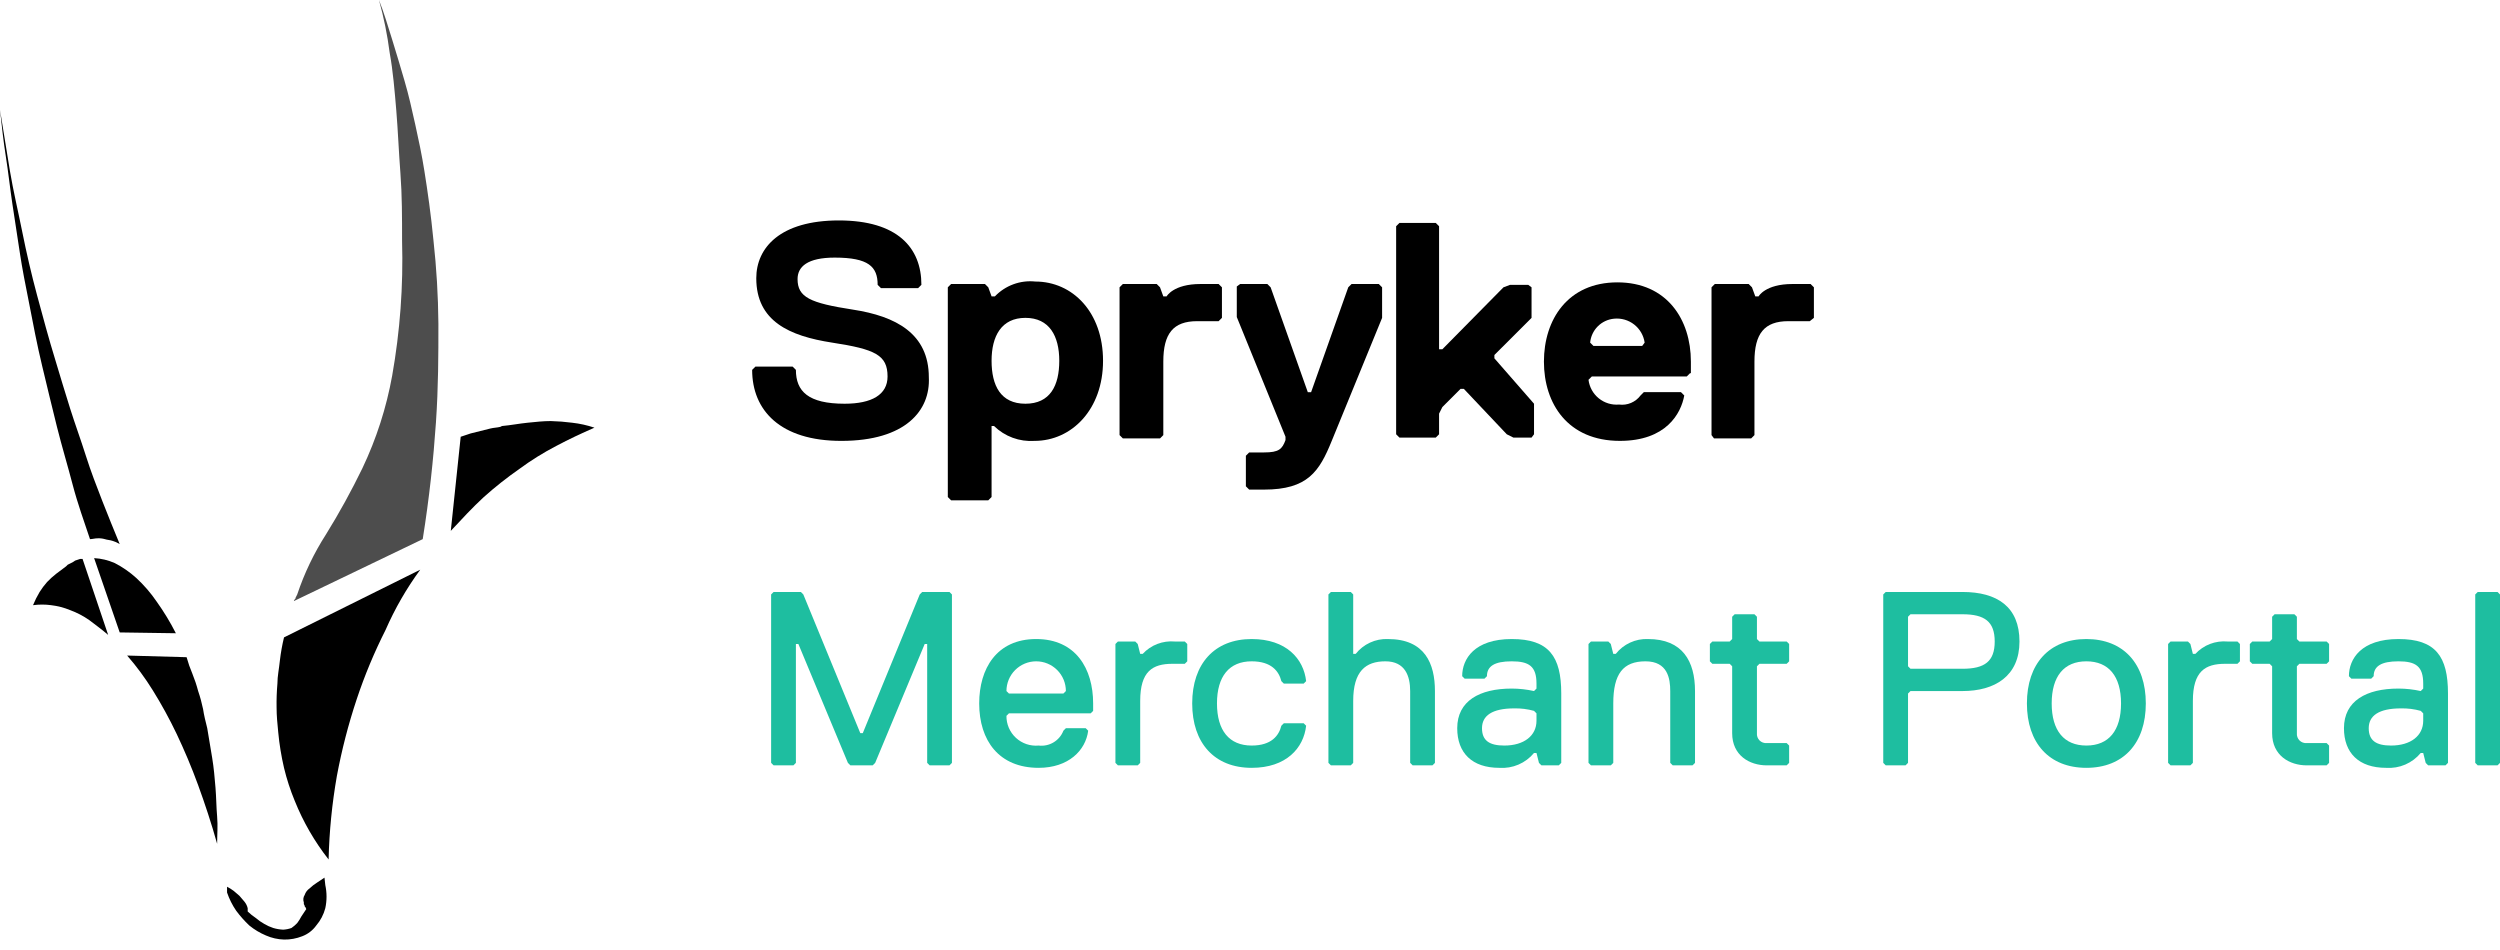
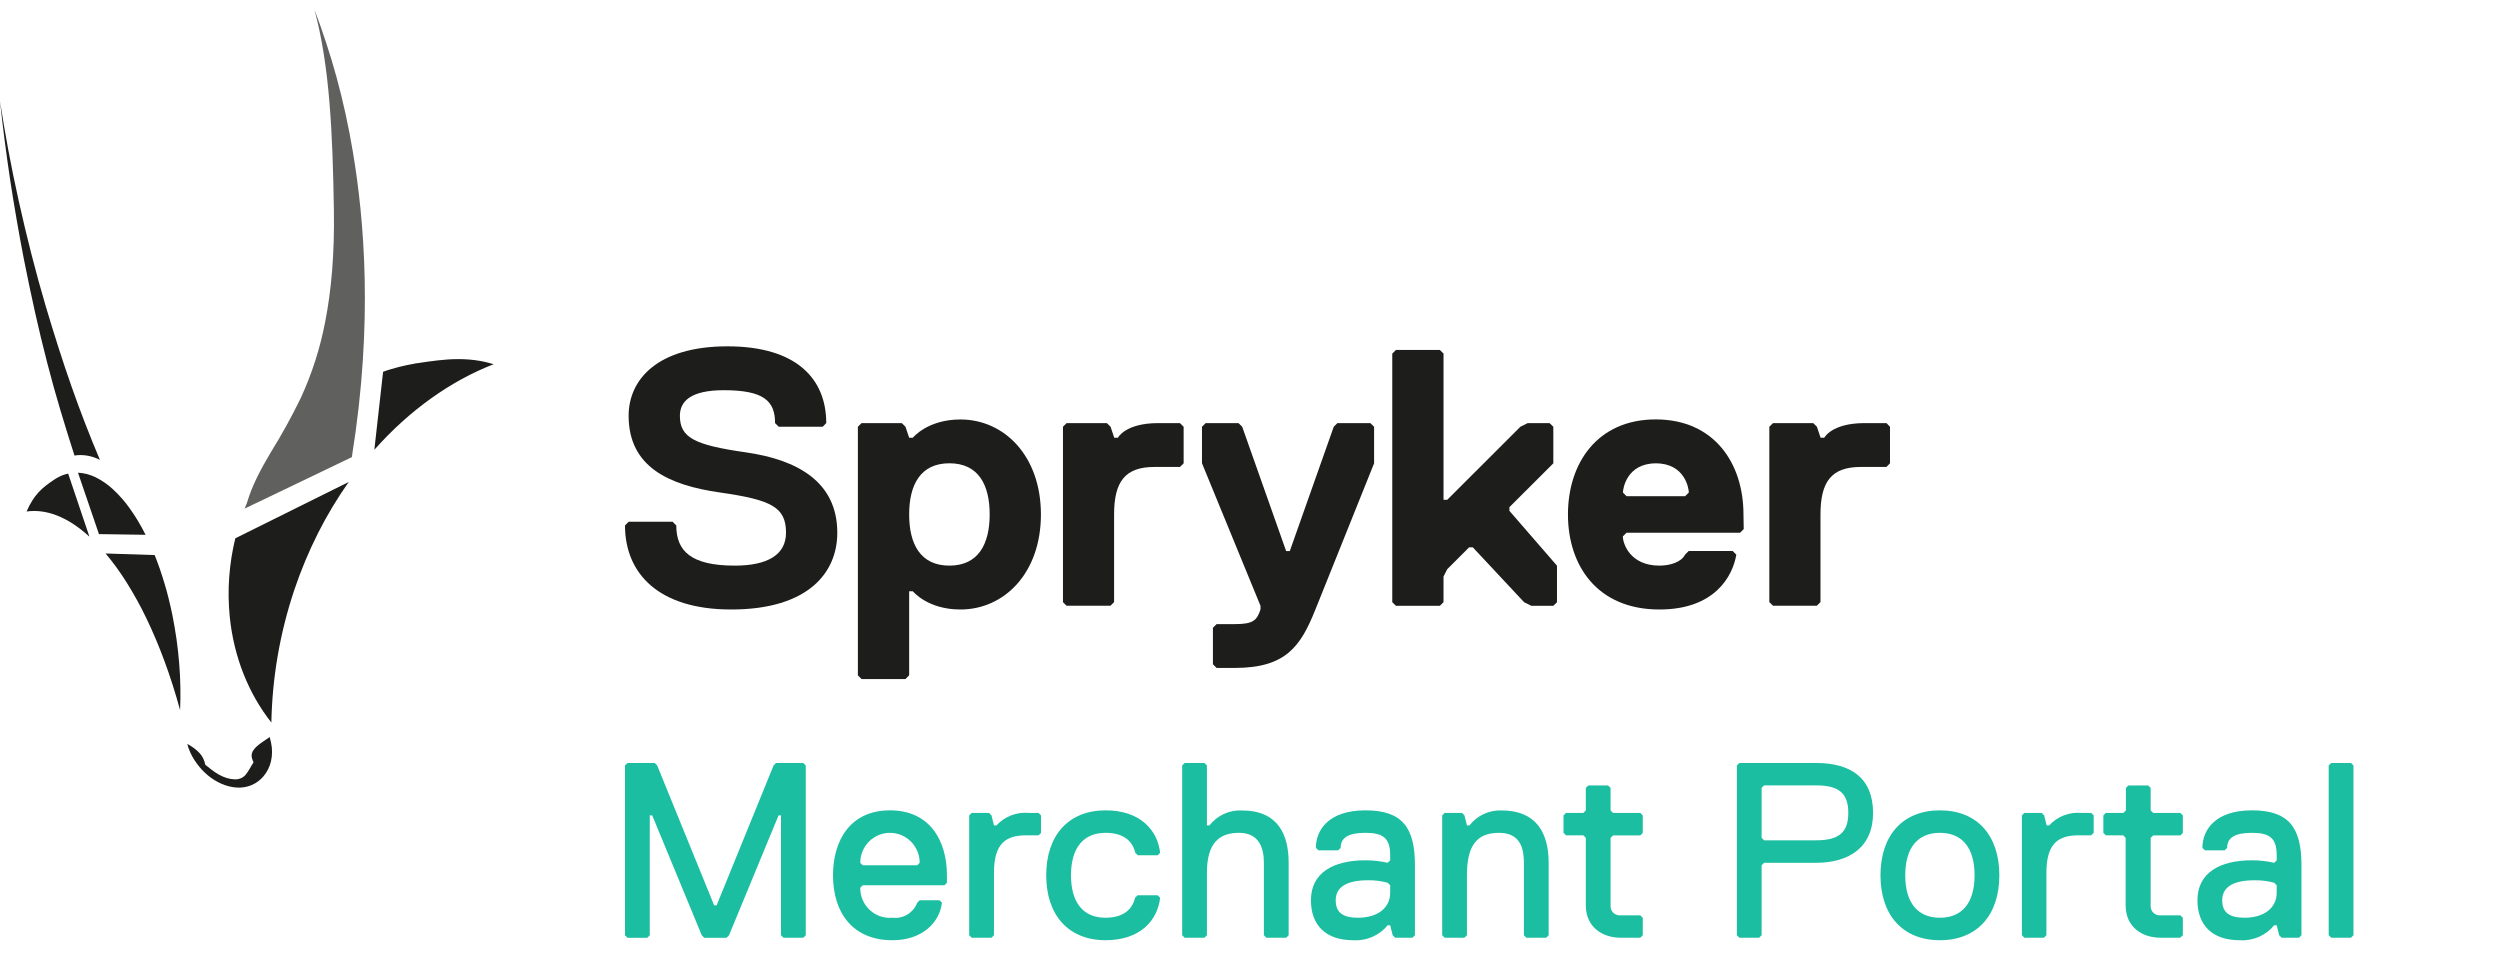
- <svg xmlns="http://www.w3.org/2000/svg" width="200" height="76" viewBox="0 0 200 76" fill="none">
-   <path d="M75.957 61.228H74.372L74.174 61.03V51.519H73.976L70.013 61.03L69.815 61.228H68.031L67.833 61.03L63.87 51.519H63.672V61.03L63.474 61.228H61.889L61.69 61.03V47.556L61.889 47.358H64.068L64.266 47.556L68.824 58.653H69.022L73.579 47.556L73.778 47.358H75.957L76.155 47.556V61.03L75.957 61.228Z" fill="#1EBEA0" />
-   <path d="M78.336 56.275C78.336 53.501 79.723 51.123 82.893 51.123C86.064 51.123 87.451 53.501 87.451 56.275V56.869L87.253 57.068H80.714L80.516 57.266C80.511 57.596 80.577 57.924 80.707 58.228C80.838 58.531 81.031 58.804 81.274 59.028C81.517 59.252 81.804 59.423 82.117 59.529C82.43 59.635 82.762 59.674 83.091 59.644C83.507 59.694 83.927 59.604 84.286 59.389C84.645 59.174 84.922 58.845 85.073 58.455L85.271 58.257H86.856L87.055 58.455C86.856 60.04 85.469 61.427 83.091 61.427C79.921 61.427 78.336 59.247 78.336 56.275ZM85.271 55.284C85.271 54.654 85.021 54.049 84.575 53.603C84.129 53.157 83.524 52.906 82.893 52.906C82.263 52.906 81.658 53.157 81.212 53.603C80.766 54.049 80.516 54.654 80.516 55.284L80.714 55.482H85.073L85.271 55.284Z" fill="#1EBEA0" />
-   <path d="M94.783 53.104H93.792C92.207 53.104 91.216 53.699 91.216 56.077V61.03L91.018 61.228H89.433L89.234 61.03V51.519L89.433 51.321H90.82L91.018 51.519L91.216 52.312H91.414C91.739 51.96 92.14 51.688 92.587 51.516C93.033 51.345 93.513 51.278 93.99 51.321H94.783L94.981 51.519V52.906L94.783 53.104Z" fill="#1EBEA0" />
-   <path d="M100.132 59.644C101.717 59.644 102.311 58.851 102.509 58.058L102.708 57.86H104.293L104.491 58.058C104.293 59.842 102.906 61.427 100.132 61.427C97.159 61.427 95.376 59.445 95.376 56.275C95.376 53.105 97.159 51.123 100.132 51.123C102.906 51.123 104.293 52.708 104.491 54.492L104.293 54.69H102.708L102.509 54.492C102.311 53.699 101.717 52.906 100.132 52.906C98.348 52.906 97.358 54.095 97.358 56.275C97.358 58.455 98.348 59.644 100.132 59.644Z" fill="#1EBEA0" />
-   <path d="M114.597 61.228H113.012L112.813 61.03V55.284C112.813 54.095 112.417 52.906 110.832 52.906C109.247 52.906 108.256 53.699 108.256 56.077V61.03L108.058 61.228H106.473L106.274 61.03V47.556L106.473 47.358H108.058L108.256 47.556V52.312H108.454C108.76 51.925 109.152 51.615 109.6 51.409C110.047 51.202 110.537 51.104 111.03 51.123C114.002 51.123 114.795 53.104 114.795 55.284V61.03L114.597 61.228Z" fill="#1EBEA0" />
-   <path d="M124.702 61.229H123.315L123.117 61.031L122.919 60.238H122.721C122.386 60.642 121.96 60.961 121.477 61.168C120.995 61.375 120.47 61.463 119.947 61.427C117.767 61.427 116.578 60.238 116.578 58.257C116.578 56.077 118.361 55.086 120.937 55.086C121.537 55.087 122.135 55.153 122.721 55.284L122.919 55.086V54.69C122.919 53.303 122.324 52.906 120.937 52.906C119.55 52.906 118.956 53.303 118.956 54.095L118.758 54.294H117.173L116.974 54.095C116.974 52.708 117.965 51.123 120.937 51.123C123.91 51.123 124.9 52.51 124.9 55.482V61.031L124.702 61.229ZM122.919 57.068L122.721 56.869C122.205 56.726 121.671 56.66 121.136 56.671C119.352 56.671 118.56 57.266 118.56 58.257C118.56 59.247 119.154 59.644 120.343 59.644C121.928 59.644 122.919 58.851 122.919 57.662V57.068Z" fill="#1EBEA0" />
-   <path d="M135.402 61.228H133.817L133.619 61.03V55.284C133.619 54.293 133.421 52.906 131.638 52.906C129.854 52.906 129.062 53.897 129.062 56.275V61.03L128.863 61.228H127.278L127.08 61.03V51.519L127.278 51.321H128.665L128.863 51.519L129.062 52.312H129.26C129.565 51.925 129.958 51.615 130.405 51.409C130.853 51.202 131.343 51.104 131.836 51.123C134.61 51.123 135.601 52.906 135.601 55.284V61.03L135.402 61.228Z" fill="#1EBEA0" />
-   <path d="M142.933 61.229H141.348C139.96 61.229 138.573 60.436 138.573 58.653V53.303L138.375 53.105H136.988L136.79 52.907V51.519L136.988 51.321H138.375L138.573 51.123V49.34L138.772 49.142H140.357L140.555 49.34V51.123L140.753 51.321H142.933L143.131 51.519V52.907L142.933 53.105H140.753L140.555 53.303V58.653C140.545 58.76 140.558 58.867 140.594 58.968C140.631 59.069 140.689 59.16 140.764 59.236C140.84 59.312 140.932 59.37 141.032 59.406C141.133 59.442 141.241 59.456 141.348 59.445H142.933L143.131 59.644V61.031L142.933 61.229Z" fill="#1EBEA0" />
-   <path d="M157.001 55.284H152.84L152.642 55.482V61.03L152.444 61.228H150.858L150.66 61.03V47.556L150.858 47.358H157.001C159.775 47.358 161.558 48.547 161.558 51.321C161.558 54.095 159.577 55.284 157.001 55.284ZM157.001 49.141H152.84L152.642 49.339V53.302L152.84 53.501H157.001C158.784 53.501 159.577 52.906 159.577 51.321C159.577 49.736 158.784 49.141 157.001 49.141Z" fill="#1EBEA0" />
-   <path d="M166.909 51.123C169.881 51.123 171.665 53.105 171.665 56.275C171.665 59.445 169.881 61.427 166.909 61.427C163.937 61.427 162.153 59.445 162.153 56.275C162.153 53.105 163.937 51.123 166.909 51.123ZM166.909 59.644C168.692 59.644 169.683 58.455 169.683 56.275C169.683 54.095 168.692 52.906 166.909 52.906C165.126 52.906 164.135 54.095 164.135 56.275C164.135 58.455 165.126 59.644 166.909 59.644Z" fill="#1EBEA0" />
-   <path d="M178.996 53.104H178.006C176.421 53.104 175.43 53.699 175.43 56.077V61.03L175.232 61.228H173.646L173.448 61.03V51.519L173.646 51.321H175.033L175.232 51.519L175.43 52.312H175.628C175.953 51.96 176.354 51.688 176.801 51.516C177.247 51.345 177.727 51.278 178.204 51.321H178.996L179.195 51.519V52.906L178.996 53.104Z" fill="#1EBEA0" />
-   <path d="M186.129 61.229H184.544C183.157 61.229 181.77 60.436 181.77 58.653V53.303L181.572 53.105H180.184L179.986 52.907V51.519L180.184 51.321H181.572L181.77 51.123V49.34L181.968 49.142H183.553L183.751 49.34V51.123L183.949 51.321H186.129L186.327 51.519V52.907L186.129 53.105H183.949L183.751 53.303V58.653C183.741 58.76 183.754 58.867 183.791 58.968C183.827 59.069 183.885 59.16 183.961 59.236C184.036 59.312 184.128 59.37 184.229 59.406C184.33 59.442 184.437 59.456 184.544 59.445H186.129L186.327 59.644V61.031L186.129 61.229Z" fill="#1EBEA0" />
-   <path d="M195.641 61.229H194.254L194.056 61.031L193.857 60.238H193.659C193.325 60.642 192.898 60.961 192.416 61.168C191.934 61.375 191.409 61.463 190.885 61.427C188.706 61.427 187.517 60.238 187.517 58.257C187.517 56.077 189.3 55.086 191.876 55.086C192.476 55.087 193.074 55.153 193.659 55.284L193.857 55.086V54.69C193.857 53.303 193.263 52.906 191.876 52.906C190.489 52.906 189.894 53.303 189.894 54.095L189.696 54.294H188.111L187.913 54.095C187.913 52.708 188.904 51.123 191.876 51.123C194.848 51.123 195.839 52.51 195.839 55.482V61.031L195.641 61.229ZM193.857 57.068L193.659 56.869C193.143 56.726 192.609 56.66 192.074 56.671C190.291 56.671 189.498 57.266 189.498 58.257C189.498 59.247 190.093 59.644 191.281 59.644C192.867 59.644 193.857 58.851 193.857 57.662V57.068Z" fill="#1EBEA0" />
-   <path d="M199.802 61.228H198.217L198.019 61.03V47.556L198.217 47.358H199.802L200 47.556V61.03L199.802 61.228Z" fill="#1EBEA0" />
-   <path d="M67.305 35.271C62.418 35.271 60.172 32.827 60.172 29.59L60.436 29.326H63.408L63.672 29.59C63.672 31.308 64.663 32.298 67.57 32.298C69.749 32.298 71.004 31.572 71.004 30.119C71.004 28.401 70.013 27.939 66.579 27.411C63.144 26.882 60.502 25.693 60.502 22.259C60.502 19.815 62.418 17.635 67.107 17.635C71.797 17.635 73.712 19.815 73.712 22.787L73.448 23.051H70.476L70.212 22.787C70.212 21.334 69.485 20.608 66.777 20.608C64.597 20.608 63.805 21.334 63.805 22.325C63.805 23.778 64.795 24.24 68.23 24.769C71.665 25.297 74.307 26.684 74.307 30.185C74.439 32.827 72.457 35.271 67.305 35.271Z" fill="black" />
-   <path d="M82.034 25.429C80.118 25.429 79.326 26.882 79.326 28.864C79.326 30.845 80.052 32.298 82.034 32.298C84.015 32.298 84.742 30.845 84.742 28.864C84.742 26.882 83.949 25.429 82.034 25.429ZM82.76 35.271C82.168 35.312 81.573 35.227 81.015 35.022C80.458 34.817 79.949 34.497 79.524 34.082H79.326V39.762L79.062 40.026H76.089L75.825 39.762V22.985L76.089 22.721H78.797L79.062 22.985L79.326 23.712H79.59C80.003 23.28 80.509 22.948 81.07 22.742C81.631 22.536 82.232 22.461 82.826 22.523C85.799 22.523 88.243 24.967 88.243 28.864C88.243 32.761 85.733 35.271 82.76 35.271Z" fill="black" />
-   <path d="M97.49 25.694H95.773C93.858 25.694 93.065 26.684 93.065 28.93V34.808L92.801 35.073H89.829L89.564 34.808V22.985L89.829 22.721H92.537L92.801 22.985L93.065 23.712H93.329C93.329 23.712 93.858 22.721 96.037 22.721H97.49L97.755 22.985V25.429L97.49 25.694Z" fill="black" />
-   <path d="M106.539 35.271C105.548 37.715 104.624 39.168 101.123 39.168H99.934L99.67 38.904V36.46L99.934 36.195H101.123C102.312 36.195 102.576 35.931 102.84 35.205V34.941L98.943 25.363V22.919L99.208 22.721H101.387L101.651 22.985L104.624 31.374H104.888L107.86 22.985L108.124 22.721H110.304L110.568 22.985V25.429L106.539 35.271Z" fill="black" />
-   <path d="M131.572 27.41C131.49 26.838 131.19 26.319 130.734 25.962C130.279 25.606 129.704 25.438 129.128 25.495C128.635 25.54 128.173 25.756 127.823 26.106C127.473 26.456 127.257 26.918 127.212 27.41L127.477 27.675H131.374L131.572 27.41ZM135.205 29.854L134.94 30.119H127.345L127.08 30.383C127.152 30.965 127.446 31.497 127.902 31.867C128.358 32.237 128.94 32.415 129.524 32.364C129.849 32.407 130.18 32.362 130.482 32.234C130.783 32.106 131.046 31.901 131.242 31.638L131.506 31.373H134.478L134.742 31.638C134.478 33.091 133.289 35.27 129.59 35.27C125.429 35.27 123.514 32.298 123.514 28.93C123.514 25.561 125.429 22.589 129.392 22.589C133.355 22.589 135.271 25.561 135.271 28.93V29.854H135.205Z" fill="black" />
-   <path d="M144.782 25.694H143.065C141.149 25.694 140.356 26.684 140.356 28.93V34.808L140.092 35.073H137.12L136.922 34.808V22.985L137.186 22.721H139.894L140.158 22.985L140.423 23.712H140.687C140.687 23.712 141.215 22.721 143.395 22.721H144.848L145.112 22.985V25.429L144.782 25.694Z" fill="black" />
-   <path d="M122.524 35.007H121.071L120.542 34.742L117.108 31.11H116.843L115.39 32.563L115.126 33.091V34.742L114.862 35.007H111.956L111.691 34.742V18.098L111.956 17.834H114.862L115.126 18.098V27.939H115.39L120.278 22.985L120.806 22.787H122.259L122.524 22.985V25.429L119.551 28.401V28.666L122.722 32.298V34.742L122.524 35.007Z" fill="black" />
-   <path d="M25.958 70.211L25.363 70.608C25.15 70.741 24.951 70.896 24.769 71.07C24.583 71.198 24.443 71.384 24.373 71.599C24.316 71.685 24.28 71.784 24.269 71.888C24.257 71.991 24.27 72.096 24.307 72.193V72.325L24.373 72.457C24.373 72.523 24.373 72.523 24.439 72.589C24.505 72.655 24.439 72.655 24.505 72.721L24.109 73.316C24.014 73.501 23.903 73.678 23.778 73.844C23.639 73.992 23.484 74.125 23.316 74.24C23.103 74.316 22.881 74.361 22.655 74.373C22.387 74.361 22.121 74.317 21.863 74.24C21.609 74.158 21.365 74.047 21.136 73.91C20.901 73.779 20.68 73.624 20.476 73.448C20.24 73.292 20.019 73.115 19.815 72.919V72.655C19.768 72.462 19.678 72.281 19.551 72.127C19.419 71.995 19.287 71.797 19.155 71.665C19.023 71.532 18.825 71.4 18.692 71.268C18.526 71.143 18.349 71.033 18.164 70.938V71.4C18.339 71.915 18.584 72.404 18.891 72.853C19.207 73.28 19.561 73.678 19.947 74.042C20.348 74.368 20.793 74.635 21.268 74.835C21.727 75.038 22.22 75.15 22.721 75.165C23.219 75.174 23.712 75.084 24.175 74.901C24.625 74.731 25.016 74.433 25.297 74.042C25.642 73.641 25.89 73.167 26.024 72.655C26.156 72.046 26.156 71.415 26.024 70.806L25.958 70.211Z" fill="black" />
-   <path d="M5.812 44.98L5.68 45.046L5.548 45.112L5.416 45.178L5.284 45.31L4.491 45.905C4.233 46.107 3.99 46.327 3.764 46.565C3.545 46.813 3.347 47.078 3.17 47.358C2.968 47.696 2.791 48.05 2.642 48.415C3.124 48.349 3.613 48.349 4.095 48.415C4.617 48.476 5.128 48.61 5.614 48.811C6.152 49.009 6.663 49.275 7.133 49.603C7.661 50 8.19 50.396 8.652 50.792L6.605 44.716H6.406L6.208 44.782L6.01 44.848L5.812 44.98Z" fill="black" />
-   <path d="M7.529 44.65L9.577 50.594L14.068 50.66C13.626 49.787 13.118 48.948 12.549 48.151C12.074 47.451 11.52 46.808 10.898 46.235C10.38 45.765 9.803 45.365 9.181 45.046C8.659 44.814 8.099 44.68 7.529 44.65Z" fill="black" />
-   <path d="M10.172 52.444C10.928 53.312 11.612 54.24 12.219 55.218C12.922 56.349 13.562 57.517 14.135 58.719C14.729 59.974 15.324 61.361 15.852 62.814C16.381 64.267 16.909 65.852 17.371 67.503C17.371 66.777 17.437 66.05 17.371 65.324C17.305 64.597 17.305 63.804 17.239 63.012C17.173 62.219 17.107 61.427 16.975 60.634L16.579 58.256C16.447 57.728 16.314 57.2 16.248 56.737C16.147 56.245 16.015 55.76 15.852 55.284C15.728 54.812 15.573 54.349 15.39 53.897C15.207 53.467 15.052 53.026 14.928 52.576L10.172 52.444Z" fill="black" />
-   <path d="M0 8.785C0.132 9.974 0.264 11.229 0.462 12.483C0.661 13.738 0.793 14.993 0.991 16.314C1.189 17.635 1.387 18.89 1.585 20.211C1.783 21.532 2.048 22.853 2.312 24.174C2.642 25.892 2.972 27.609 3.369 29.26C3.765 30.912 4.161 32.563 4.557 34.148C4.954 35.733 5.416 37.252 5.812 38.772C6.209 40.291 6.737 41.744 7.199 43.131C7.398 43.131 7.596 43.065 7.794 43.065C7.994 43.054 8.195 43.076 8.388 43.131C8.587 43.197 8.785 43.197 8.983 43.263C9.192 43.323 9.392 43.412 9.577 43.527C9.115 42.404 8.653 41.281 8.19 40.093C7.728 38.904 7.266 37.715 6.869 36.46C6.473 35.205 6.011 33.95 5.614 32.695C5.218 31.44 4.822 30.119 4.425 28.798C3.897 27.081 3.435 25.363 2.972 23.646C2.51 21.929 2.114 20.211 1.783 18.56C1.453 16.909 1.057 15.258 0.793 13.672C0.528 12.087 0.264 10.37 0 8.785" fill="black" />
-   <path d="M40.026 34.148C39.762 34.214 39.498 34.214 39.234 34.28L38.441 34.478L37.649 34.676L36.856 34.941L36.063 42.47C36.922 41.545 37.781 40.621 38.706 39.762C39.606 38.958 40.555 38.208 41.546 37.517C42.487 36.824 43.48 36.205 44.518 35.667C45.509 35.139 46.499 34.676 47.556 34.214C46.977 34.019 46.38 33.886 45.773 33.818C45.203 33.743 44.63 33.699 44.056 33.685C43.461 33.685 42.867 33.752 42.206 33.818C41.546 33.884 40.885 34.016 40.159 34.082L40.026 34.148Z" fill="black" />
-   <path d="M33.62 45.575L22.721 50.991C22.573 51.6 22.463 52.218 22.391 52.84C22.325 53.501 22.193 54.095 22.193 54.69C22.138 55.327 22.116 55.966 22.127 56.605C22.127 57.266 22.193 57.926 22.259 58.587C22.349 59.543 22.503 60.492 22.721 61.427C22.938 62.329 23.225 63.212 23.58 64.069C24.256 65.752 25.168 67.331 26.288 68.758C26.341 66.521 26.562 64.291 26.948 62.087C27.336 60.006 27.866 57.954 28.534 55.945C29.167 54.041 29.94 52.187 30.845 50.396C31.59 48.692 32.52 47.075 33.62 45.575Z" fill="black" />
-   <path d="M30.317 0C30.704 1.387 30.991 2.799 31.175 4.227C31.44 5.68 31.572 7.266 31.704 8.851C31.836 10.436 31.902 12.153 32.034 13.87C32.166 15.588 32.166 17.437 32.166 19.287C32.269 22.893 32.003 26.5 31.374 30.053C30.913 32.613 30.113 35.101 28.996 37.45C28.118 39.26 27.148 41.024 26.09 42.734C25.122 44.24 24.346 45.859 23.778 47.556L23.712 47.688L23.646 47.82C23.646 47.886 23.646 47.886 23.58 47.952C23.514 48.019 23.514 48.019 23.514 48.084L33.818 43.131C34.346 39.828 34.676 36.724 34.874 33.818C35.072 30.912 35.072 28.402 35.072 25.892C35.053 23.663 34.921 21.436 34.676 19.221C34.478 17.173 34.214 15.324 33.95 13.672C33.752 12.417 33.487 11.162 33.223 9.974C32.959 8.785 32.695 7.596 32.364 6.473C32.034 5.35 31.704 4.227 31.374 3.17C31.043 2.114 30.713 0.991 30.317 0" fill="#4D4D4D" />
+ <svg xmlns="http://www.w3.org/2000/svg" width="160" height="62" viewBox="0 0 160 62" fill="none">
+   <path d="M17.256 47.173C17.142 47.256 17.004 47.343 16.863 47.441C16.722 47.535 16.587 47.637 16.459 47.747C16.342 47.844 16.243 47.962 16.168 48.096C16.104 48.219 16.087 48.362 16.121 48.497C16.121 48.524 16.134 48.548 16.141 48.573L16.167 48.646L16.196 48.719L16.226 48.791C16.134 48.927 16.056 49.068 15.979 49.199C15.911 49.323 15.832 49.442 15.745 49.554C15.663 49.657 15.559 49.74 15.442 49.798C15.302 49.86 15.15 49.887 14.998 49.877C14.824 49.869 14.652 49.838 14.487 49.785C14.323 49.732 14.165 49.662 14.015 49.578C13.859 49.489 13.709 49.39 13.566 49.282C13.42 49.173 13.275 49.056 13.136 48.942C13.136 48.923 13.136 48.906 13.124 48.889C13.112 48.872 13.124 48.855 13.112 48.837C13.1 48.818 13.112 48.803 13.098 48.784C13.085 48.765 13.086 48.748 13.083 48.731C13.042 48.605 12.985 48.485 12.913 48.374C12.837 48.266 12.749 48.166 12.652 48.077C12.554 47.987 12.45 47.903 12.341 47.827C12.232 47.752 12.118 47.681 12 47.616C12.001 47.62 12.001 47.623 12 47.626V47.637V47.647V47.657L12.017 47.72C12.017 47.74 12.029 47.761 12.036 47.783C12.043 47.805 12.048 47.825 12.055 47.847C12.062 47.87 12.068 47.89 12.077 47.912C12.203 48.251 12.377 48.571 12.594 48.86C12.799 49.147 13.039 49.405 13.311 49.629C13.575 49.847 13.869 50.028 14.184 50.166C14.492 50.301 14.823 50.382 15.159 50.404C15.483 50.424 15.808 50.37 16.107 50.244C16.404 50.116 16.666 49.919 16.873 49.671C17.098 49.4 17.257 49.081 17.339 48.738C17.432 48.342 17.435 47.93 17.348 47.533L17.261 47.173" fill="#1D1D1B" />
+   <path d="M3.882 30.469L3.777 30.518L3.673 30.573L3.569 30.632L3.467 30.699C3.278 30.823 3.103 30.945 2.938 31.076C2.773 31.204 2.618 31.345 2.476 31.497C2.323 31.662 2.187 31.841 2.068 32.031C1.927 32.256 1.804 32.492 1.702 32.736C2.025 32.691 2.354 32.691 2.677 32.736C3.022 32.784 3.359 32.874 3.681 33.005C4.039 33.15 4.381 33.331 4.702 33.544C5.063 33.785 5.405 34.054 5.724 34.349L4.362 30.309L4.239 30.34L4.119 30.376L3.998 30.418L3.879 30.468" fill="#1D1D1B" />
+   <path d="M4.99 30.25L6.333 34.183L9.316 34.227C9.027 33.643 8.692 33.083 8.314 32.551C7.997 32.102 7.633 31.688 7.23 31.314C6.897 31.003 6.519 30.743 6.11 30.542C5.76 30.371 5.379 30.272 4.99 30.252" fill="#1D1D1B" />
+   <path d="M6.758 35.423C7.25 36.01 7.7 36.629 8.105 37.278C8.572 38.023 8.996 38.793 9.376 39.586C9.784 40.435 10.171 41.346 10.53 42.32C10.889 43.294 11.226 44.346 11.526 45.444C11.548 44.967 11.553 44.475 11.544 43.976C11.536 43.476 11.51 42.968 11.468 42.455C11.425 41.941 11.371 41.423 11.297 40.901C11.224 40.38 11.127 39.858 11.027 39.334C10.954 38.983 10.876 38.64 10.792 38.304C10.709 37.964 10.622 37.643 10.523 37.324C10.424 37.004 10.329 36.695 10.225 36.396C10.121 36.096 10.011 35.806 9.9 35.524L6.758 35.423Z" fill="#1D1D1B" />
+   <path d="M0 6.47C0.086 7.277 0.183 8.095 0.289 8.922C0.396 9.749 0.512 10.586 0.638 11.432C0.766 12.275 0.905 13.129 1.054 13.994C1.202 14.858 1.362 15.729 1.532 16.606C1.759 17.754 1.995 18.877 2.24 19.976C2.485 21.075 2.744 22.152 3.018 23.205C3.289 24.258 3.572 25.278 3.869 26.265C4.165 27.251 4.464 28.215 4.767 29.154C4.899 29.133 5.033 29.123 5.167 29.123C5.303 29.125 5.439 29.137 5.574 29.159C5.713 29.182 5.85 29.216 5.984 29.259C6.124 29.307 6.261 29.363 6.394 29.429C6.079 28.687 5.77 27.925 5.467 27.143C5.164 26.361 4.869 25.563 4.582 24.748C4.296 23.933 4.017 23.099 3.744 22.247C3.472 21.395 3.205 20.531 2.944 19.655C2.604 18.504 2.289 17.359 2 16.222C1.71 15.084 1.444 13.966 1.2 12.867C0.956 11.769 0.734 10.684 0.534 9.614C0.335 8.543 0.157 7.495 0 6.47Z" fill="#1D1D1B" />
+   <path d="M26.586 23.265C26.416 23.294 26.235 23.326 26.06 23.363C25.885 23.401 25.72 23.44 25.539 23.484C25.359 23.528 25.199 23.576 25.029 23.625C24.859 23.674 24.688 23.73 24.518 23.795L23.958 28.785C24.515 28.156 25.106 27.558 25.73 26.995C26.324 26.457 26.949 25.954 27.602 25.488C28.231 25.037 28.886 24.625 29.564 24.254C30.22 23.897 30.898 23.582 31.593 23.309C31.209 23.191 30.816 23.105 30.417 23.052C30.03 23.002 29.64 22.979 29.25 22.984C28.853 22.984 28.448 23.018 28.024 23.064C27.6 23.11 27.151 23.176 26.676 23.25H26.652H26.63H26.608H26.586" fill="#1D1D1B" />
+   <path d="M22.316 30.848L15.06 34.451C14.962 34.851 14.88 35.256 14.815 35.666C14.751 36.077 14.703 36.493 14.671 36.916C14.638 37.337 14.625 37.766 14.632 38.19C14.638 38.615 14.661 39.054 14.705 39.486C14.77 40.121 14.878 40.751 15.028 41.372C15.174 41.975 15.362 42.566 15.59 43.143C15.813 43.705 16.076 44.25 16.376 44.775C16.67 45.287 17.001 45.778 17.367 46.243C17.423 43.352 17.919 40.487 18.839 37.745C19.263 36.484 19.778 35.256 20.379 34.069C20.945 32.952 21.592 31.877 22.314 30.853" fill="#1D1D1B" />
+   <path opacity="0.7" d="M20.129 0.63C20.373 1.553 20.569 2.488 20.716 3.431C20.873 4.41 20.99 5.426 21.078 6.48C21.167 7.534 21.232 8.652 21.276 9.797C21.32 10.943 21.347 12.163 21.368 13.406C21.416 16.295 21.198 18.622 20.818 20.562C20.498 22.255 19.972 23.903 19.251 25.467C18.668 26.667 18.024 27.835 17.319 28.967C16.693 30.031 16.143 31.03 15.801 32.196C15.789 32.227 15.777 32.255 15.765 32.284C15.753 32.313 15.739 32.344 15.728 32.373L15.692 32.461C15.68 32.492 15.668 32.521 15.656 32.551L22.518 29.258C22.869 27.062 23.095 25.009 23.22 23.085C23.342 21.215 23.373 19.471 23.34 17.848C23.306 16.261 23.211 14.789 23.077 13.429C22.942 12.07 22.775 10.865 22.59 9.753C22.45 8.912 22.29 8.089 22.115 7.285C21.94 6.482 21.747 5.708 21.54 4.947C21.332 4.185 21.111 3.455 20.874 2.737C20.638 2.02 20.391 1.31 20.129 0.63Z" fill="#1D1D1B" />
+   <path d="M46.794 39.008C42.109 39.008 40 36.669 40 33.627L40.235 33.392H43.047L43.282 33.627C43.282 35.264 44.219 36.2 47.026 36.2C49.134 36.2 50.305 35.498 50.305 34.094C50.305 32.456 49.368 31.989 46.088 31.521C42.808 31.054 40.232 29.885 40.232 26.61C40.232 24.271 42.104 22.165 46.556 22.165C51.008 22.165 52.88 24.271 52.88 27.077L52.651 27.313H49.839L49.604 27.079C49.604 25.675 48.901 24.973 46.325 24.973C44.216 24.973 43.513 25.675 43.513 26.611C43.513 28.015 44.451 28.481 47.73 28.95C51.01 29.419 53.587 30.819 53.587 34.096C53.587 36.661 51.713 39.008 46.794 39.008Z" fill="#1D1D1B" />
+   <path d="M61.465 39.008C59.357 39.008 58.42 37.839 58.42 37.839H58.186V43.219L57.951 43.459H55.139L54.904 43.224V27.313L55.139 27.079H57.716L57.951 27.313L58.186 28.015H58.42C58.42 28.015 59.358 26.846 61.465 26.846C64.277 26.846 66.619 29.184 66.619 32.928C66.619 36.673 64.275 39.008 61.465 39.008ZM60.762 29.65C58.89 29.65 58.186 31.054 58.186 32.925C58.186 34.796 58.889 36.2 60.762 36.2C62.636 36.2 63.339 34.791 63.339 32.922C63.339 31.052 62.636 29.65 60.762 29.65Z" fill="#1D1D1B" />
+   <path d="M75.518 29.885H73.879C72.007 29.885 71.302 30.821 71.302 32.925V38.534L71.068 38.768H68.258L68.03 38.541V27.313L68.264 27.079H70.841L71.076 27.313L71.311 28.015H71.546C71.546 28.015 72.014 27.079 74.123 27.079H75.518L75.753 27.313V29.652L75.518 29.885Z" fill="#1D1D1B" />
+   <path d="M84.186 39.008C83.249 41.346 82.314 42.747 79.033 42.747H77.862L77.627 42.512V40.177L77.862 39.943H79.033C80.204 39.943 80.439 39.708 80.672 39.006V38.772L76.927 29.648V27.313L77.162 27.079H79.263L79.501 27.313L82.312 35.267H82.547L85.359 27.313L85.594 27.079H87.703L87.942 27.313V29.652L84.186 39.008Z" fill="#1D1D1B" />
+   <path d="M99.413 38.773H98.008L97.54 38.539L94.26 35.029H94.025L92.619 36.433L92.385 36.9V38.539L92.15 38.773H89.34L89.105 38.539V22.631L89.34 22.396H92.151L92.386 22.631V31.989H92.621L97.303 27.313L97.771 27.079H99.175L99.413 27.313V29.652L96.602 32.459V32.694L99.647 36.204V38.542L99.413 38.773Z" fill="#1D1D1B" />
+   <path d="M111.599 33.862L111.364 34.096H104.097L103.862 34.331C103.862 34.798 104.33 36.2 106.204 36.2C106.907 36.2 107.61 35.966 107.843 35.498L108.078 35.264H110.89L111.124 35.498C110.89 36.902 109.719 39.008 106.206 39.008C102.223 39.008 100.349 36.2 100.349 32.925C100.349 29.65 102.222 26.842 105.966 26.842C109.71 26.842 111.582 29.65 111.582 32.925L111.599 33.862ZM108.085 31.523C108.085 31.288 107.85 29.654 105.976 29.654C104.102 29.654 103.867 31.29 103.867 31.523L104.102 31.758H107.847L108.085 31.523Z" fill="#1D1D1B" />
+   <path d="M120.73 29.885H119.088C117.216 29.885 116.511 30.821 116.511 32.925V38.534L116.276 38.768H113.471L113.237 38.534V27.313L113.471 27.079H116.048L116.283 27.313L116.518 28.015H116.753C116.753 28.015 117.221 27.079 119.33 27.079H120.735L120.96 27.313V29.652L120.73 29.885Z" fill="#1D1D1B" />
+   <path d="M51.411 60.014H50.143L49.984 59.854V52.187H49.826L46.656 59.859L46.498 60.019H45.072L44.913 59.859L41.743 52.187H41.585V59.859L41.426 60.019H40.158L40 59.859V48.99L40.158 48.831H41.902L42.06 48.99L45.705 57.941H45.864L49.509 48.99L49.667 48.831H51.411L51.569 48.99V59.859L51.411 60.014Z" fill="#1BBEA0" />
+   <path d="M53.313 56.018C53.313 53.78 54.422 51.862 56.958 51.862C59.494 51.862 60.603 53.78 60.603 56.018V56.498L60.444 56.657H55.215L55.056 56.817C55.049 57.356 55.27 57.873 55.663 58.239C56.056 58.605 56.584 58.785 57.116 58.735C57.8 58.819 58.453 58.424 58.701 57.776L58.86 57.616H60.128L60.286 57.776C60.128 59.055 59.018 60.174 57.116 60.174C54.581 60.179 53.313 58.416 53.313 56.018ZM58.86 55.219C58.86 54.16 58.008 53.301 56.958 53.301C55.907 53.301 55.056 54.16 55.056 55.219L55.215 55.379H58.701L58.86 55.219Z" fill="#1BBEA0" />
+   <path d="M66.467 53.461H65.674C64.407 53.461 63.614 53.94 63.614 55.858V59.854L63.456 60.014H62.188L62.029 59.854V52.187L62.188 52.027H63.297L63.456 52.187L63.614 52.827H63.773C64.299 52.252 65.06 51.957 65.833 52.027H66.467L66.625 52.187V53.306L66.467 53.461Z" fill="#1BBEA0" />
+   <path d="M70.746 58.735C72.013 58.735 72.489 58.096 72.647 57.456L72.806 57.297H74.09L74.248 57.456C74.09 58.895 72.98 60.174 70.761 60.174C68.384 60.174 66.958 58.575 66.958 56.018C66.958 53.461 68.384 51.862 70.761 51.862C72.98 51.862 74.09 53.141 74.248 54.58L74.09 54.739H72.822L72.663 54.58C72.505 53.94 72.029 53.301 70.761 53.301C69.335 53.301 68.543 54.26 68.543 56.018C68.543 57.776 69.335 58.735 70.746 58.735Z" fill="#1BBEA0" />
+   <path d="M82.315 60.014H81.047L80.889 59.854V55.219C80.889 54.26 80.572 53.301 79.304 53.301C78.036 53.301 77.243 53.94 77.243 55.858V59.854L77.085 60.014H75.817L75.659 59.854V48.99L75.817 48.831H77.085L77.243 48.99V52.827H77.402C77.897 52.193 78.663 51.837 79.462 51.868C81.84 51.868 82.474 53.466 82.474 55.224V59.859L82.315 60.014Z" fill="#1BBEA0" />
+   <path d="M90.398 60.014H89.289L89.13 59.854L88.972 59.215H88.813C88.27 59.877 87.444 60.233 86.594 60.174C84.851 60.174 83.9 59.215 83.9 57.616C83.9 55.858 85.326 55.059 87.387 55.059C87.867 55.059 88.345 55.113 88.813 55.219L88.972 55.059V54.739C88.972 53.62 88.496 53.301 87.387 53.301C86.277 53.301 85.802 53.62 85.802 54.26L85.644 54.42H84.376L84.217 54.26C84.217 53.141 85.01 51.862 87.387 51.862C89.764 51.862 90.556 52.981 90.556 55.379V59.854L90.398 60.014ZM88.972 56.657L88.813 56.498C88.4 56.382 87.973 56.328 87.545 56.338C86.119 56.338 85.485 56.817 85.485 57.616C85.485 58.416 85.96 58.735 86.911 58.735C88.179 58.735 88.972 58.096 88.972 57.137V56.657Z" fill="#1BBEA0" />
+   <path d="M98.956 60.014H97.688L97.529 59.854V55.219C97.529 54.42 97.371 53.301 95.945 53.301C94.518 53.301 93.884 54.1 93.884 56.018V59.854L93.726 60.014H92.458L92.3 59.854V52.187L92.458 52.027H93.567L93.726 52.187L93.884 52.827H94.043C94.538 52.193 95.304 51.837 96.103 51.868C98.322 51.868 99.114 53.306 99.114 55.224V59.859L98.956 60.014Z" fill="#1BBEA0" />
+   <path d="M104.978 60.014H103.711C102.601 60.014 101.492 59.375 101.492 57.936V53.62L101.333 53.461H100.224L100.065 53.301V52.187L100.224 52.027H101.333L101.492 51.868V50.429L101.65 50.269H102.918L103.077 50.429V51.868L103.235 52.027H104.978L105.137 52.187V53.306L104.978 53.466H103.235L103.077 53.626V57.941C103.06 58.115 103.122 58.288 103.244 58.412C103.367 58.535 103.538 58.597 103.711 58.581H104.978L105.137 58.74V59.859L104.978 60.014Z" fill="#1BBEA0" />
+   <path d="M116.231 55.219H112.903L112.744 55.379V59.854L112.586 60.014H111.318L111.159 59.854V48.99L111.318 48.831H116.231C118.449 48.831 119.876 49.79 119.876 52.027C119.876 54.265 118.291 55.219 116.231 55.219ZM116.231 50.264H112.903L112.744 50.424V53.62L112.903 53.78H116.231C117.657 53.78 118.291 53.301 118.291 52.022C118.291 50.743 117.657 50.264 116.231 50.264Z" fill="#1BBEA0" />
+   <path d="M124.155 51.862C126.532 51.862 127.958 53.461 127.958 56.018C127.958 58.575 126.532 60.174 124.155 60.174C121.777 60.174 120.351 58.575 120.351 56.018C120.351 53.461 121.777 51.862 124.155 51.862ZM124.155 58.735C125.581 58.735 126.373 57.776 126.373 56.018C126.373 54.26 125.581 53.301 124.155 53.301C122.728 53.301 121.936 54.26 121.936 56.018C121.936 57.776 122.728 58.735 124.155 58.735Z" fill="#1BBEA0" />
+   <path d="M133.822 53.461H133.03C131.762 53.461 130.97 53.94 130.97 55.858V59.854L130.811 60.014H129.559L129.401 59.854V52.187L129.559 52.027H130.669L130.827 52.187L130.985 52.827H131.144C131.67 52.252 132.432 51.957 133.204 52.027H133.838L133.997 52.187V53.306L133.822 53.461Z" fill="#1BBEA0" />
+   <path d="M139.528 60.014H138.26C137.151 60.014 136.041 59.375 136.041 57.936V53.62L135.883 53.461H134.773L134.615 53.301V52.187L134.773 52.027H135.899L136.057 51.868V50.429L136.216 50.269H137.484L137.642 50.429V51.868L137.801 52.027H139.544L139.702 52.187V53.306L139.544 53.466H137.801L137.642 53.626V57.941C137.625 58.115 137.687 58.288 137.81 58.412C137.932 58.535 138.103 58.597 138.276 58.581H139.544L139.702 58.74V59.859L139.528 60.014Z" fill="#1BBEA0" />
+   <path d="M147.135 60.014H146.026L145.867 59.854L145.709 59.215H145.55C145.007 59.877 144.181 60.233 143.331 60.174C141.588 60.174 140.637 59.215 140.637 57.616C140.637 55.858 142.064 55.059 144.124 55.059C144.604 55.059 145.082 55.113 145.55 55.219L145.709 55.059V54.739C145.709 53.62 145.233 53.301 144.124 53.301C143.014 53.301 142.539 53.62 142.539 54.26L142.381 54.42H141.113L140.954 54.26C140.954 53.141 141.747 51.862 144.124 51.862C146.501 51.862 147.294 52.981 147.294 55.379V59.854L147.135 60.014ZM145.709 56.657L145.55 56.498C145.138 56.382 144.71 56.328 144.282 56.338C142.856 56.338 142.222 56.817 142.222 57.616C142.222 58.416 142.697 58.735 143.648 58.735C144.916 58.735 145.709 58.096 145.709 57.137V56.657Z" fill="#1BBEA0" />
+   <path d="M150.463 60.014H149.195L149.037 59.854V48.99L149.195 48.831H150.463L150.622 48.99V59.859L150.463 60.014Z" fill="#1BBEA0" />
</svg>
